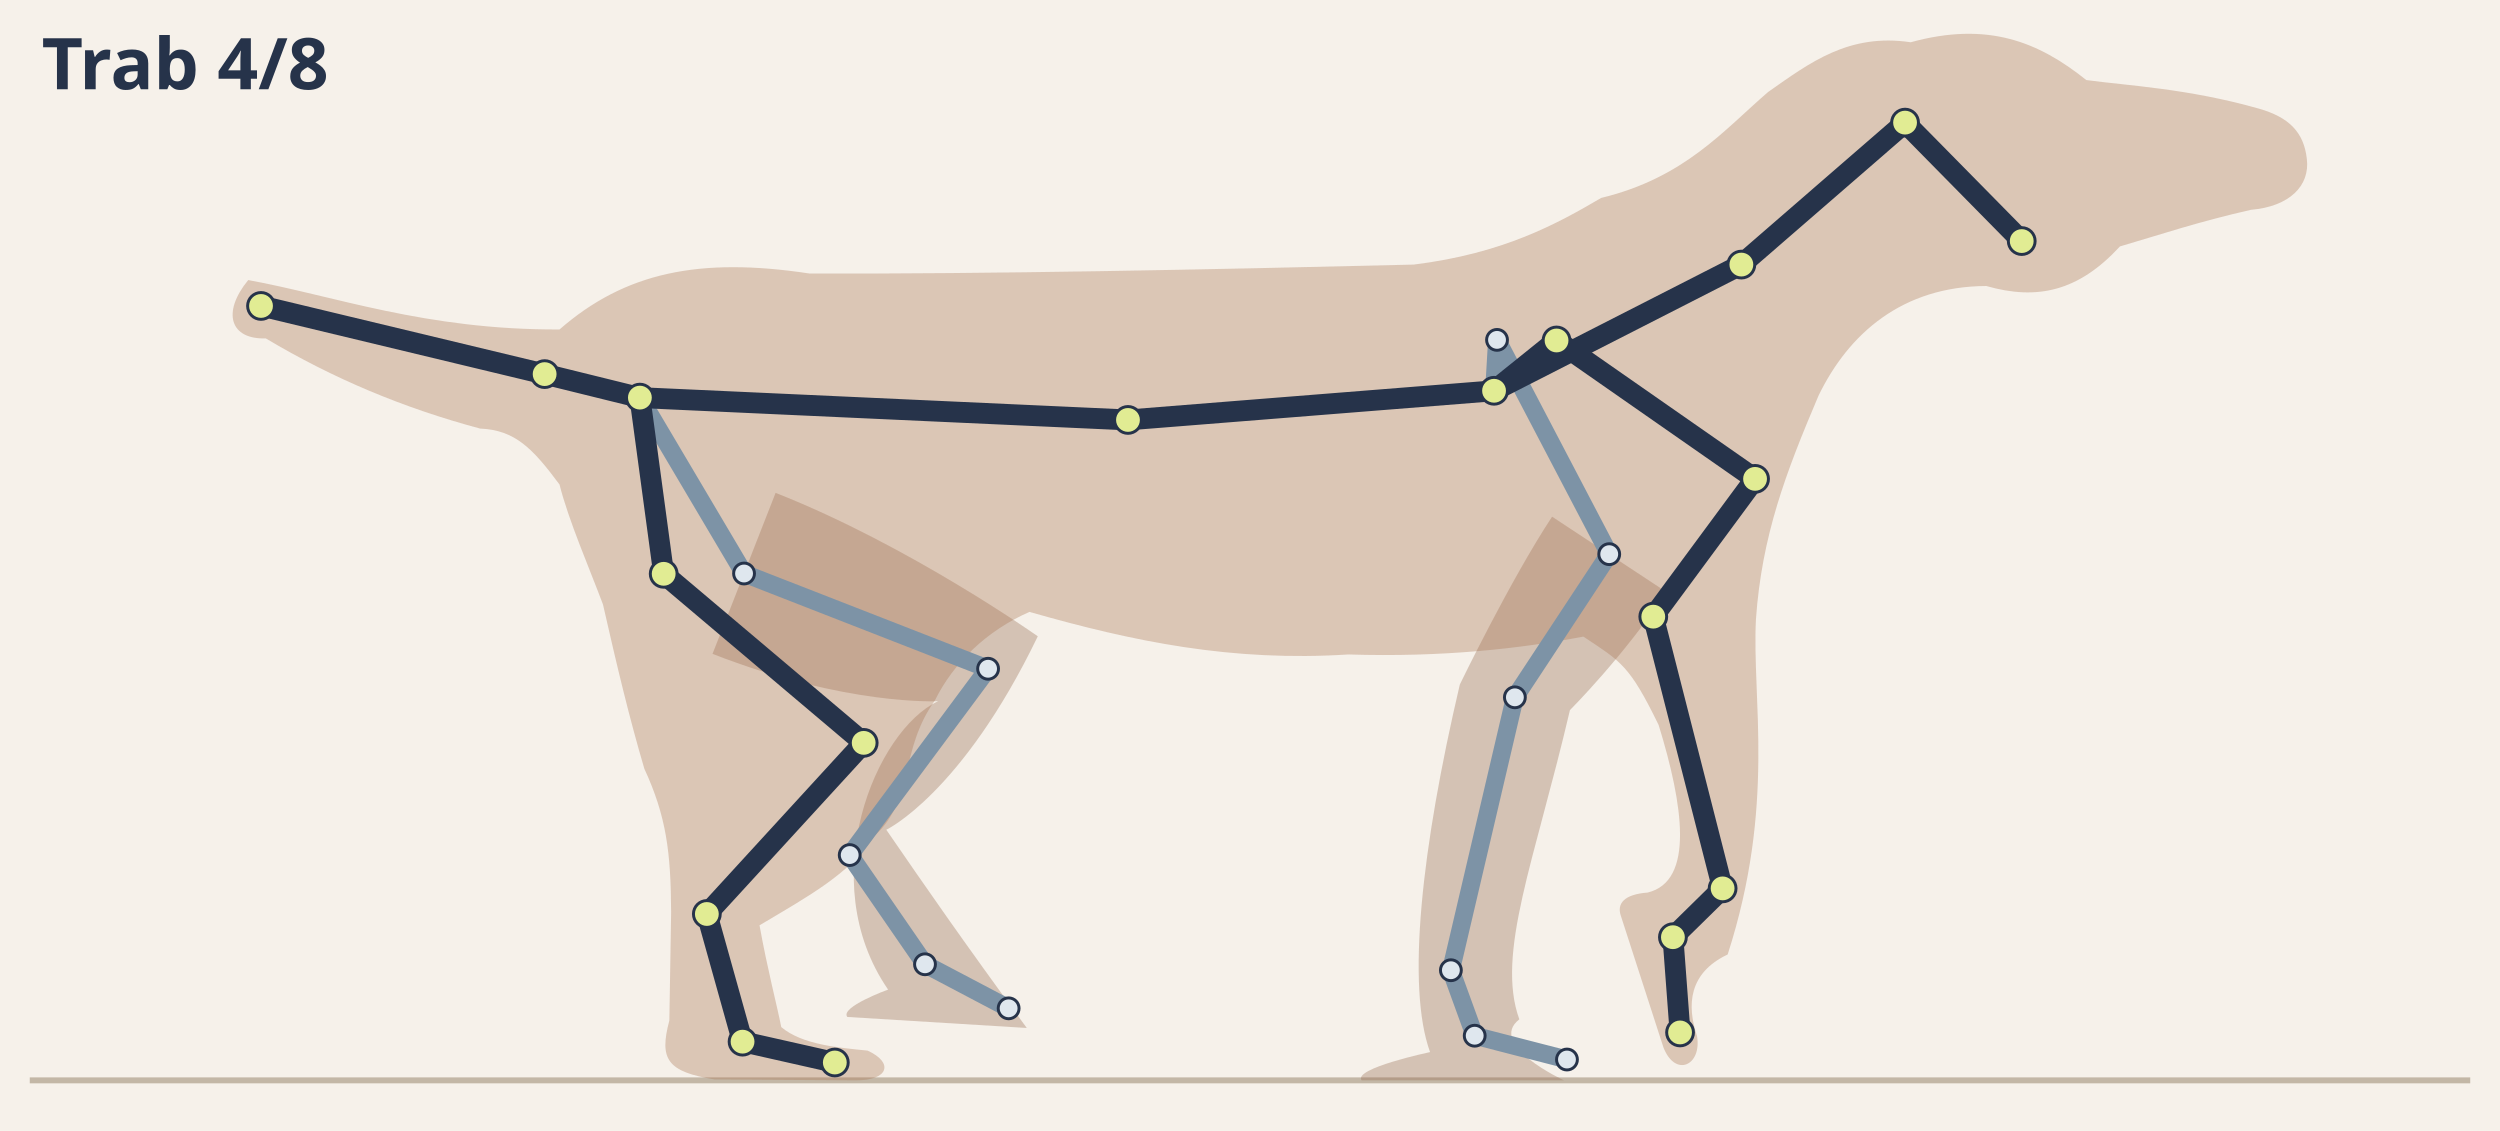
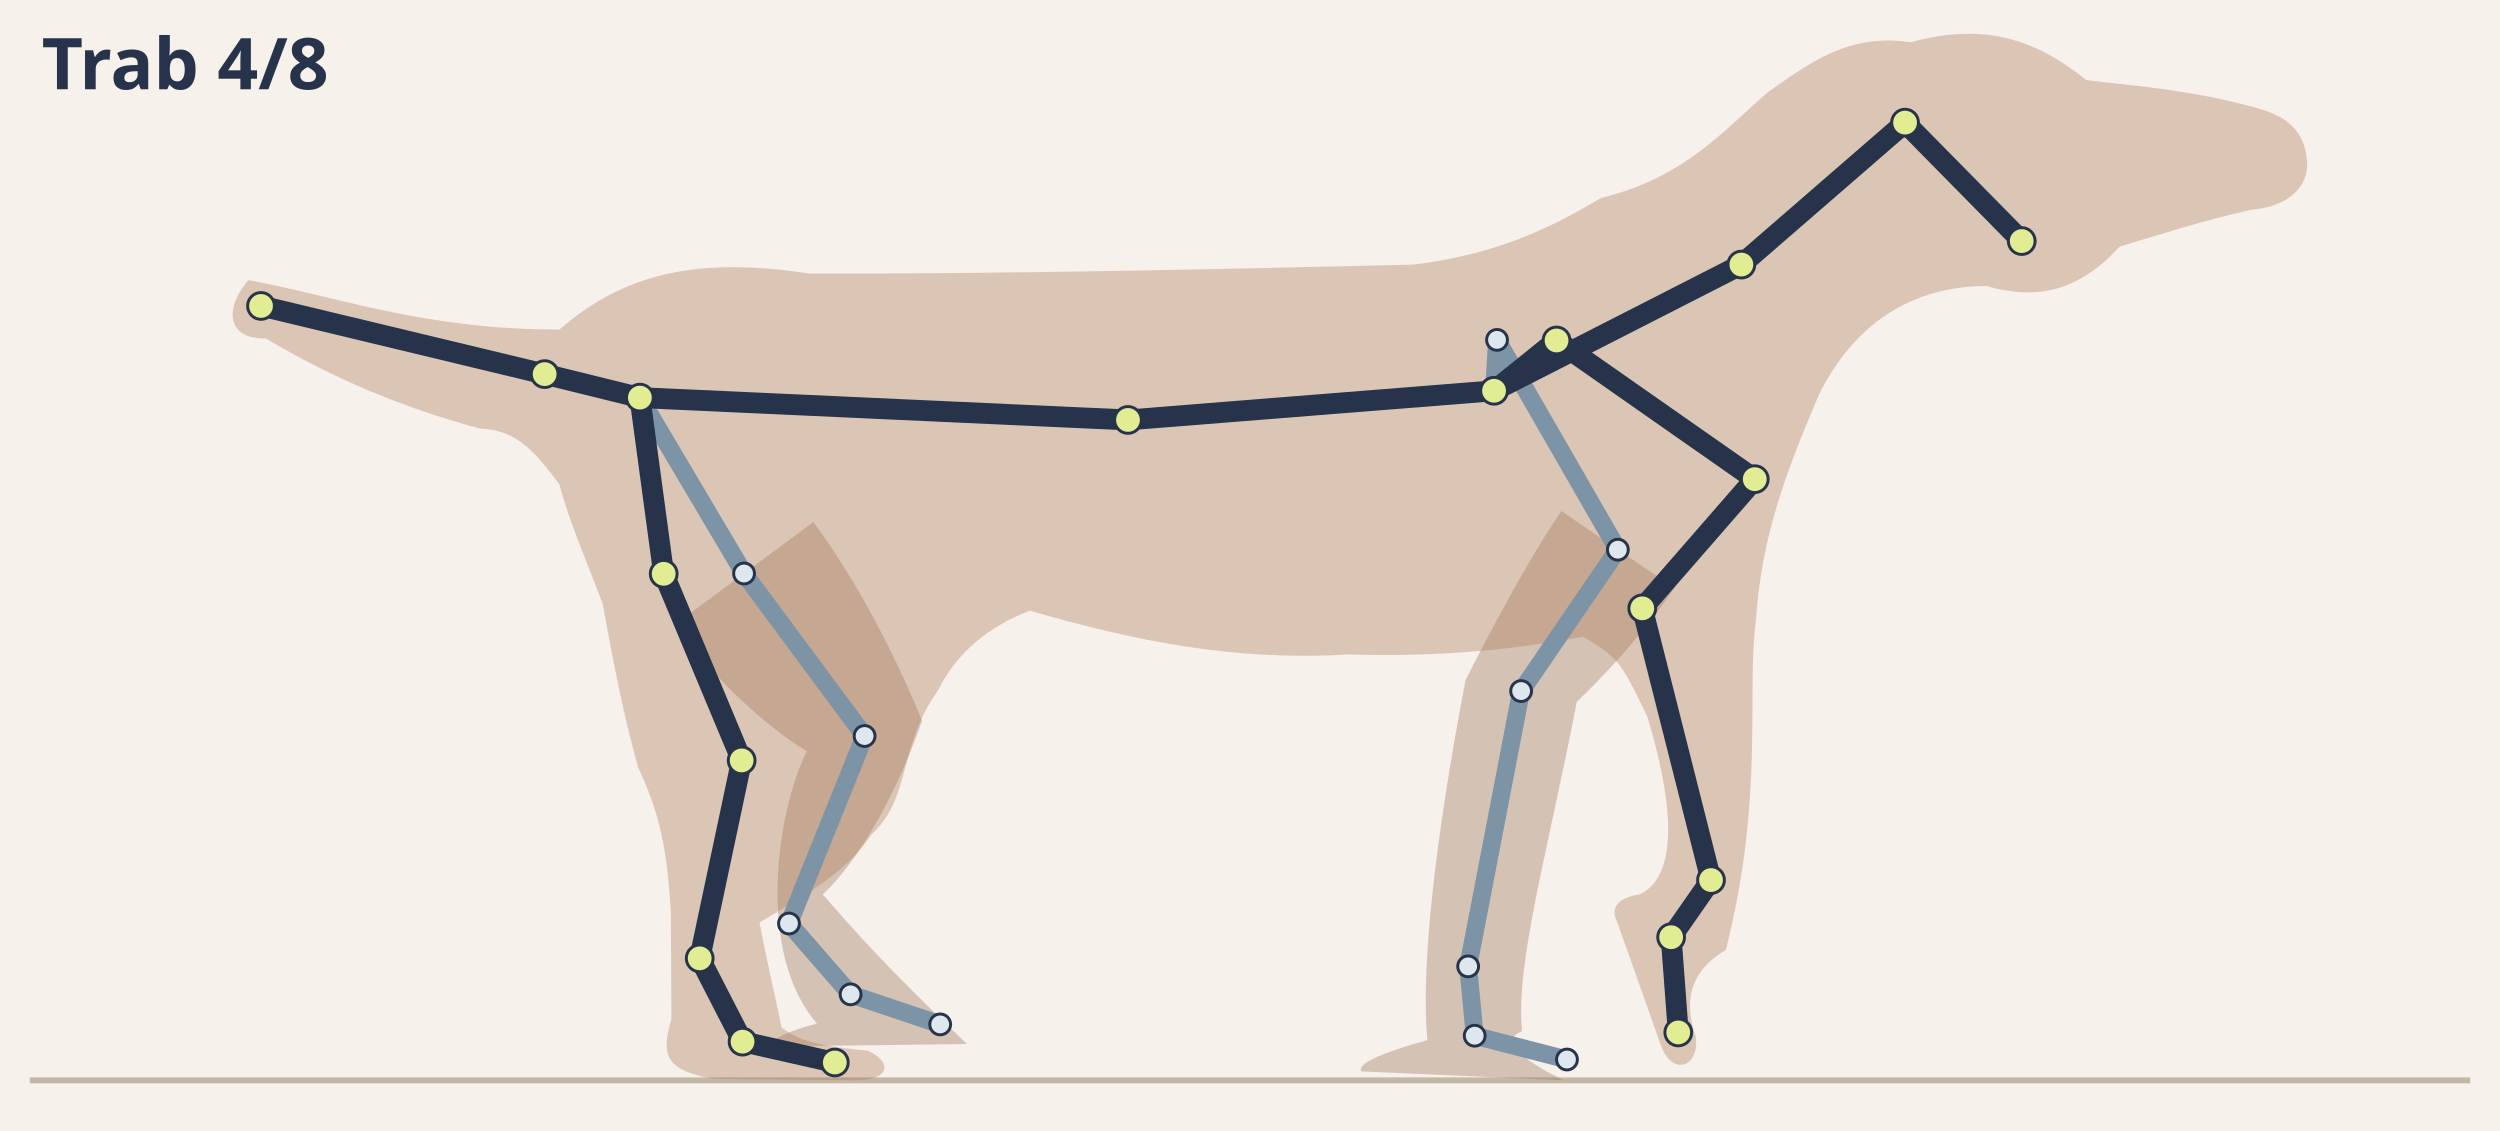
<svg xmlns="http://www.w3.org/2000/svg" viewBox="60 120 840 380">
  <rect x="60" y="120" width="840" height="380" fill="#f6f1ea" />
  <line x1="70" x2="890" y1="483" y2="483" stroke="#c3b7a6" stroke-width="2" />
-   <path d="M320.6 285.6C365.6 303.3 408.7 333.8 408.7 333.8C383.2 386.7 357.8 398.8 357.8 398.8C371.7 419 383.1 435.5 405 465.4L344.7 461.7C342.1 458.4 358.4 452.5 358.4 452.5C333.1 415.8 354.3 365.3 375.2 355.6C375.2 355.6 344.5 357.3 299.4 339.7Z" fill="#956b50" opacity="0.35" />
-   <path d="M619.9 318.9C605.6 340.5 587.5 358.6 587.5 358.6C575.7 409.1 562.5 440.5 570.5 462.5C559.5 471 585.5 483 585.5 483L517.5 483C514.5 479 540.5 473.5 540.5 473.5C532.5 451.5 537.6 405 550.5 350C550.5 350 567.3 315.2 581.5 293.6Z" fill="#956b50" opacity="0.35" />
-   <path d="M143.4 214.1C172.1 219.3 202.7 230.9 248 230.7C270 211.5 295 206.3 332 211.9C392 212.1 465 210.6 535 208.9C565 205.2 583 195.3 598 186.5C626.1 179.7 639.1 163.8 654.1 150.9C668.2 141 681.2 131.1 702 134.2C727.8 127.1 744.9 134 761 146.9C775 148.8 795 149.7 819 156.5C829.1 159.4 834.1 164.4 835.1 173.4C836.2 182.4 829.3 189.4 816.3 190.5C798.3 194.6 786.3 198.7 772.3 202.8C758.4 217.9 744.5 221 727.4 216.1C699.2 216.2 681.1 232.1 671 253C660 278.9 652 299.9 650 328C648.6 355 656.7 390.4 640.5 440.7C627.4 446.9 626.7 457.7 630.2 468.1C631.9 478 622.9 482.2 618.9 471.9L604.6 427.7C603.2 423.6 605.7 420.5 613.6 419.9C629.4 416.1 625.6 390.5 617.3 363.6C607.5 343.5 604.7 342.3 592 333.9C571 337.9 545 340.9 513 339.9C473.9 342.4 440.9 335.6 405.9 325.6C391.5 331.9 380.3 342.8 374.1 355.4C362.1 372.2 367.3 388.5 353.9 400.8C345.6 413.6 331.5 421.2 315.2 430.9C318 446.4 321 457.4 322.5 465.1C329.5 471 341.5 472 351.5 473C360.5 477.1 358.5 483.1 347.5 483L300.1 482.7C284.2 480.1 281.4 476 284.9 462.9L285.5 426.5C285.4 406.4 283.9 394.3 276.5 378.3C271.4 361 267.4 344.2 262.6 323.1C258 310.8 251 294.8 248 282.8C239 270.7 233.1 264.5 221.3 264C195.6 257.1 172.1 247.3 149.3 233.7C137.4 234.1 134.4 225.1 143.4 214.1Z" fill="#a87554" opacity="0.35" />
+   <path d="M333.3 295.4C355.6 325.5 369.8 362.2 369.8 362.2C354.5 405.6 336.4 420.5 336.4 420.5C347.8 433.5 357.1 444.2 384.9 470.8L319.6 471.6C317 468.3 334.5 463.9 334.5 463.9C313.8 440.2 321.1 392.1 331.1 372.4C331.1 372.4 308.9 360 286.7 329.9Z" fill="#956b50" opacity="0.35" />
+   <path d="M622.6 317.6C608 339 589.8 355.8 589.8 355.8C580 406.7 569.2 443.2 571.4 466.5C559.5 471 585.5 483 585.5 483L517.4 480C514.8 475.9 539.6 469.5 539.6 469.5C537.4 446.2 541.8 404.1 552.4 348.6C552.4 348.6 570 313.1 584.6 291.7Z" fill="#956b50" opacity="0.35" />
+   <path d="M143.4 214.1C172.1 219.3 202.7 230.9 248 230.7C270 211.5 295 206.3 332 211.9C392 212.1 465 210.6 535 208.9C565 205.2 583 195.3 598 186.5C626.1 179.7 639.1 163.8 654.1 150.9C668.2 141 681.2 131.1 702 134.2C727.8 127.1 744.9 134 761 146.9C775 148.8 795 149.7 819 156.5C829.1 159.4 834.1 164.4 835.1 173.4C836.2 182.4 829.3 189.4 816.3 190.5C798.3 194.6 786.3 198.7 772.3 202.8C758.4 217.9 744.5 221 727.4 216.1C699.2 216.2 681.1 232.1 671 253C660 278.9 652 299.9 650 328C646.7 354 653 386.9 639.9 439.2C626.8 446.8 626.1 457.7 629.7 468.1C631.4 477.9 622.4 482.1 618.3 471.9L603.2 429.3C601.2 425.2 603.2 421.8 610.9 420.5C624.8 414.1 621.7 387.7 613.5 360.8C603.9 340.8 603.5 341.2 592 333.9C571 337.9 545 340.9 513 339.9C473.9 342.2 440.9 335.2 406 325.2C391.9 330.6 381.4 339.4 375.1 352.1C361.4 371.3 366.5 387.9 352.6 400.6C344.4 413.2 330.8 420.5 315.2 430C318.3 446.1 321.1 457.4 322.6 465.2C329.5 471 341.5 472 351.5 473C360.5 477.1 358.5 483.1 347.5 483L299.9 482.5C284.4 479.7 281.7 475.5 285.6 462.3L285.4 426.3C284.2 406.3 282 394 274.4 377.8C269.6 360.6 266.3 343.8 262.5 322.9C258 310.7 251 294.8 248 282.8C239 270.7 233.1 264.5 221.3 264C195.6 257.1 172.1 247.3 149.3 233.7C137.4 234.1 134.4 225.1 143.4 214.1Z" fill="#a87554" opacity="0.35" />
  <line x1="275" y1="253.6" x2="310" y2="312.7" stroke="#7d93a6" stroke-width="6" stroke-linecap="round" />
-   <line x1="310" y1="312.7" x2="392" y2="344.7" stroke="#7d93a6" stroke-width="6" stroke-linecap="round" />
-   <line x1="392" y1="344.7" x2="345.5" y2="407.3" stroke="#7d93a6" stroke-width="6" stroke-linecap="round" />
-   <line x1="345.5" y1="407.3" x2="370.8" y2="444" stroke="#7d93a6" stroke-width="6" stroke-linecap="round" />
-   <line x1="370.8" y1="444" x2="398.9" y2="458.8" stroke="#7d93a6" stroke-width="6" stroke-linecap="round" />
+   <line x1="310" y1="312.7" x2="350.5" y2="367.3" stroke="#7d93a6" stroke-width="6" stroke-linecap="round" />
+   <line x1="350.5" y1="367.3" x2="325.1" y2="430.3" stroke="#7d93a6" stroke-width="6" stroke-linecap="round" />
+   <line x1="325.1" y1="430.3" x2="345.8" y2="454.1" stroke="#7d93a6" stroke-width="6" stroke-linecap="round" />
+   <line x1="345.8" y1="454.1" x2="375.9" y2="464.2" stroke="#7d93a6" stroke-width="6" stroke-linecap="round" />
  <line x1="562" y1="251.3" x2="563" y2="234.2" stroke="#7d93a6" stroke-width="6" stroke-linecap="round" />
-   <line x1="563" y1="234.2" x2="600.7" y2="306.2" stroke="#7d93a6" stroke-width="6" stroke-linecap="round" />
-   <line x1="600.7" y1="306.2" x2="569" y2="354.3" stroke="#7d93a6" stroke-width="6" stroke-linecap="round" />
-   <line x1="569" y1="354.3" x2="547.5" y2="446" stroke="#7d93a6" stroke-width="6" stroke-linecap="round" />
-   <line x1="547.5" y1="446" x2="555.5" y2="468" stroke="#7d93a6" stroke-width="6" stroke-linecap="round" />
+   <line x1="563" y1="234.2" x2="603.6" y2="304.7" stroke="#7d93a6" stroke-width="6" stroke-linecap="round" />
+   <line x1="603.6" y1="304.7" x2="571.1" y2="352.2" stroke="#7d93a6" stroke-width="6" stroke-linecap="round" />
+   <line x1="571.1" y1="352.2" x2="553.3" y2="444.7" stroke="#7d93a6" stroke-width="6" stroke-linecap="round" />
+   <line x1="553.3" y1="444.7" x2="555.5" y2="468" stroke="#7d93a6" stroke-width="6" stroke-linecap="round" />
  <line x1="555.5" y1="468" x2="586.5" y2="476" stroke="#7d93a6" stroke-width="6" stroke-linecap="round" />
  <line x1="147.7" y1="222.8" x2="243" y2="245.7" stroke="#26334a" stroke-width="7" stroke-linecap="round" />
  <line x1="243" y1="245.7" x2="275" y2="253.6" stroke="#26334a" stroke-width="7" stroke-linecap="round" />
  <line x1="275" y1="253.6" x2="439" y2="261.1" stroke="#26334a" stroke-width="7" stroke-linecap="round" />
  <line x1="439" y1="261.1" x2="562" y2="251.3" stroke="#26334a" stroke-width="7" stroke-linecap="round" />
  <line x1="562" y1="251.3" x2="645.1" y2="208.9" stroke="#26334a" stroke-width="7" stroke-linecap="round" />
  <line x1="645.1" y1="208.9" x2="700.1" y2="161.2" stroke="#26334a" stroke-width="7" stroke-linecap="round" />
  <line x1="700.1" y1="161.2" x2="739.3" y2="201" stroke="#26334a" stroke-width="7" stroke-linecap="round" />
  <line x1="275" y1="253.6" x2="283" y2="312.8" stroke="#26334a" stroke-width="7" stroke-linecap="round" />
-   <line x1="283" y1="312.8" x2="350.2" y2="369.6" stroke="#26334a" stroke-width="7" stroke-linecap="round" />
-   <line x1="350.2" y1="369.6" x2="297.5" y2="427.1" stroke="#26334a" stroke-width="7" stroke-linecap="round" />
-   <line x1="297.5" y1="427.1" x2="309.5" y2="470" stroke="#26334a" stroke-width="7" stroke-linecap="round" />
+   <line x1="283" y1="312.8" x2="309.2" y2="375.5" stroke="#26334a" stroke-width="7" stroke-linecap="round" />
+   <line x1="309.2" y1="375.5" x2="295.1" y2="442" stroke="#26334a" stroke-width="7" stroke-linecap="round" />
+   <line x1="295.1" y1="442" x2="309.5" y2="470" stroke="#26334a" stroke-width="7" stroke-linecap="round" />
  <line x1="309.5" y1="470" x2="340.5" y2="477" stroke="#26334a" stroke-width="7" stroke-linecap="round" />
  <line x1="562" y1="251.3" x2="583" y2="234.4" stroke="#26334a" stroke-width="7" stroke-linecap="round" />
-   <line x1="583" y1="234.4" x2="649.7" y2="280.9" stroke="#26334a" stroke-width="7" stroke-linecap="round" />
-   <line x1="649.7" y1="280.9" x2="615.5" y2="327.2" stroke="#26334a" stroke-width="7" stroke-linecap="round" />
-   <line x1="615.5" y1="327.2" x2="638.8" y2="418.5" stroke="#26334a" stroke-width="7" stroke-linecap="round" />
-   <line x1="638.8" y1="418.5" x2="622.1" y2="434.9" stroke="#26334a" stroke-width="7" stroke-linecap="round" />
-   <line x1="622.1" y1="434.9" x2="624.5" y2="466.9" stroke="#26334a" stroke-width="7" stroke-linecap="round" />
+   <line x1="583" y1="234.4" x2="649.6" y2="281" stroke="#26334a" stroke-width="7" stroke-linecap="round" />
+   <line x1="649.6" y1="281" x2="611.8" y2="324.4" stroke="#26334a" stroke-width="7" stroke-linecap="round" />
+   <line x1="611.8" y1="324.4" x2="634.9" y2="415.7" stroke="#26334a" stroke-width="7" stroke-linecap="round" />
+   <line x1="634.9" y1="415.7" x2="621.5" y2="434.9" stroke="#26334a" stroke-width="7" stroke-linecap="round" />
+   <line x1="621.5" y1="434.9" x2="623.9" y2="466.9" stroke="#26334a" stroke-width="7" stroke-linecap="round" />
  <circle cx="147.7" cy="222.8" r="4.5" fill="#e1ec93" stroke="#26334a" stroke-width="1" />
  <circle cx="243" cy="245.7" r="4.5" fill="#e1ec93" stroke="#26334a" stroke-width="1" />
  <circle cx="275" cy="253.6" r="4.5" fill="#e1ec93" stroke="#26334a" stroke-width="1" />
  <circle cx="439" cy="261.1" r="4.5" fill="#e1ec93" stroke="#26334a" stroke-width="1" />
  <circle cx="562" cy="251.3" r="4.5" fill="#e1ec93" stroke="#26334a" stroke-width="1" />
  <circle cx="645.1" cy="208.9" r="4.5" fill="#e1ec93" stroke="#26334a" stroke-width="1" />
  <circle cx="700.1" cy="161.2" r="4.5" fill="#e1ec93" stroke="#26334a" stroke-width="1" />
  <circle cx="739.3" cy="201" r="4.5" fill="#e1ec93" stroke="#26334a" stroke-width="1" />
  <circle cx="583" cy="234.4" r="4.5" fill="#e1ec93" stroke="#26334a" stroke-width="1" />
-   <circle cx="649.7" cy="280.9" r="4.5" fill="#e1ec93" stroke="#26334a" stroke-width="1" />
-   <circle cx="615.5" cy="327.2" r="4.5" fill="#e1ec93" stroke="#26334a" stroke-width="1" />
-   <circle cx="638.8" cy="418.5" r="4.5" fill="#e1ec93" stroke="#26334a" stroke-width="1" />
-   <circle cx="622.1" cy="434.9" r="4.5" fill="#e1ec93" stroke="#26334a" stroke-width="1" />
-   <circle cx="624.5" cy="466.9" r="4.5" fill="#e1ec93" stroke="#26334a" stroke-width="1" />
+   <circle cx="649.6" cy="281" r="4.5" fill="#e1ec93" stroke="#26334a" stroke-width="1" />
+   <circle cx="611.8" cy="324.4" r="4.5" fill="#e1ec93" stroke="#26334a" stroke-width="1" />
+   <circle cx="634.9" cy="415.7" r="4.5" fill="#e1ec93" stroke="#26334a" stroke-width="1" />
+   <circle cx="621.5" cy="434.9" r="4.5" fill="#e1ec93" stroke="#26334a" stroke-width="1" />
+   <circle cx="623.9" cy="466.9" r="4.5" fill="#e1ec93" stroke="#26334a" stroke-width="1" />
  <circle cx="283" cy="312.8" r="4.5" fill="#e1ec93" stroke="#26334a" stroke-width="1" />
-   <circle cx="350.2" cy="369.6" r="4.5" fill="#e1ec93" stroke="#26334a" stroke-width="1" />
-   <circle cx="297.5" cy="427.1" r="4.5" fill="#e1ec93" stroke="#26334a" stroke-width="1" />
+   <circle cx="309.2" cy="375.5" r="4.5" fill="#e1ec93" stroke="#26334a" stroke-width="1" />
+   <circle cx="295.1" cy="442" r="4.5" fill="#e1ec93" stroke="#26334a" stroke-width="1" />
  <circle cx="309.5" cy="470" r="4.5" fill="#e1ec93" stroke="#26334a" stroke-width="1" />
  <circle cx="340.5" cy="477" r="4.5" fill="#e1ec93" stroke="#26334a" stroke-width="1" />
  <circle cx="563" cy="234.2" r="3.5" fill="#dfe7ee" stroke="#26334a" stroke-width="1" />
-   <circle cx="600.7" cy="306.2" r="3.5" fill="#dfe7ee" stroke="#26334a" stroke-width="1" />
-   <circle cx="569" cy="354.3" r="3.5" fill="#dfe7ee" stroke="#26334a" stroke-width="1" />
-   <circle cx="547.5" cy="446" r="3.5" fill="#dfe7ee" stroke="#26334a" stroke-width="1" />
+   <circle cx="603.6" cy="304.7" r="3.5" fill="#dfe7ee" stroke="#26334a" stroke-width="1" />
+   <circle cx="571.1" cy="352.2" r="3.5" fill="#dfe7ee" stroke="#26334a" stroke-width="1" />
+   <circle cx="553.3" cy="444.7" r="3.5" fill="#dfe7ee" stroke="#26334a" stroke-width="1" />
  <circle cx="555.5" cy="468" r="3.5" fill="#dfe7ee" stroke="#26334a" stroke-width="1" />
  <circle cx="586.5" cy="476" r="3.5" fill="#dfe7ee" stroke="#26334a" stroke-width="1" />
  <circle cx="310" cy="312.7" r="3.5" fill="#dfe7ee" stroke="#26334a" stroke-width="1" />
-   <circle cx="392" cy="344.7" r="3.5" fill="#dfe7ee" stroke="#26334a" stroke-width="1" />
-   <circle cx="345.5" cy="407.3" r="3.5" fill="#dfe7ee" stroke="#26334a" stroke-width="1" />
-   <circle cx="370.8" cy="444" r="3.5" fill="#dfe7ee" stroke="#26334a" stroke-width="1" />
-   <circle cx="398.9" cy="458.8" r="3.5" fill="#dfe7ee" stroke="#26334a" stroke-width="1" />
+   <circle cx="350.5" cy="367.3" r="3.5" fill="#dfe7ee" stroke="#26334a" stroke-width="1" />
+   <circle cx="325.1" cy="430.3" r="3.5" fill="#dfe7ee" stroke="#26334a" stroke-width="1" />
+   <circle cx="345.8" cy="454.1" r="3.5" fill="#dfe7ee" stroke="#26334a" stroke-width="1" />
+   <circle cx="375.9" cy="464.2" r="3.5" fill="#dfe7ee" stroke="#26334a" stroke-width="1" />
  <text x="74" y="150" font-family="sans-serif" font-size="24" font-weight="700" fill="#26334a">Trab 4/8</text>
</svg>
